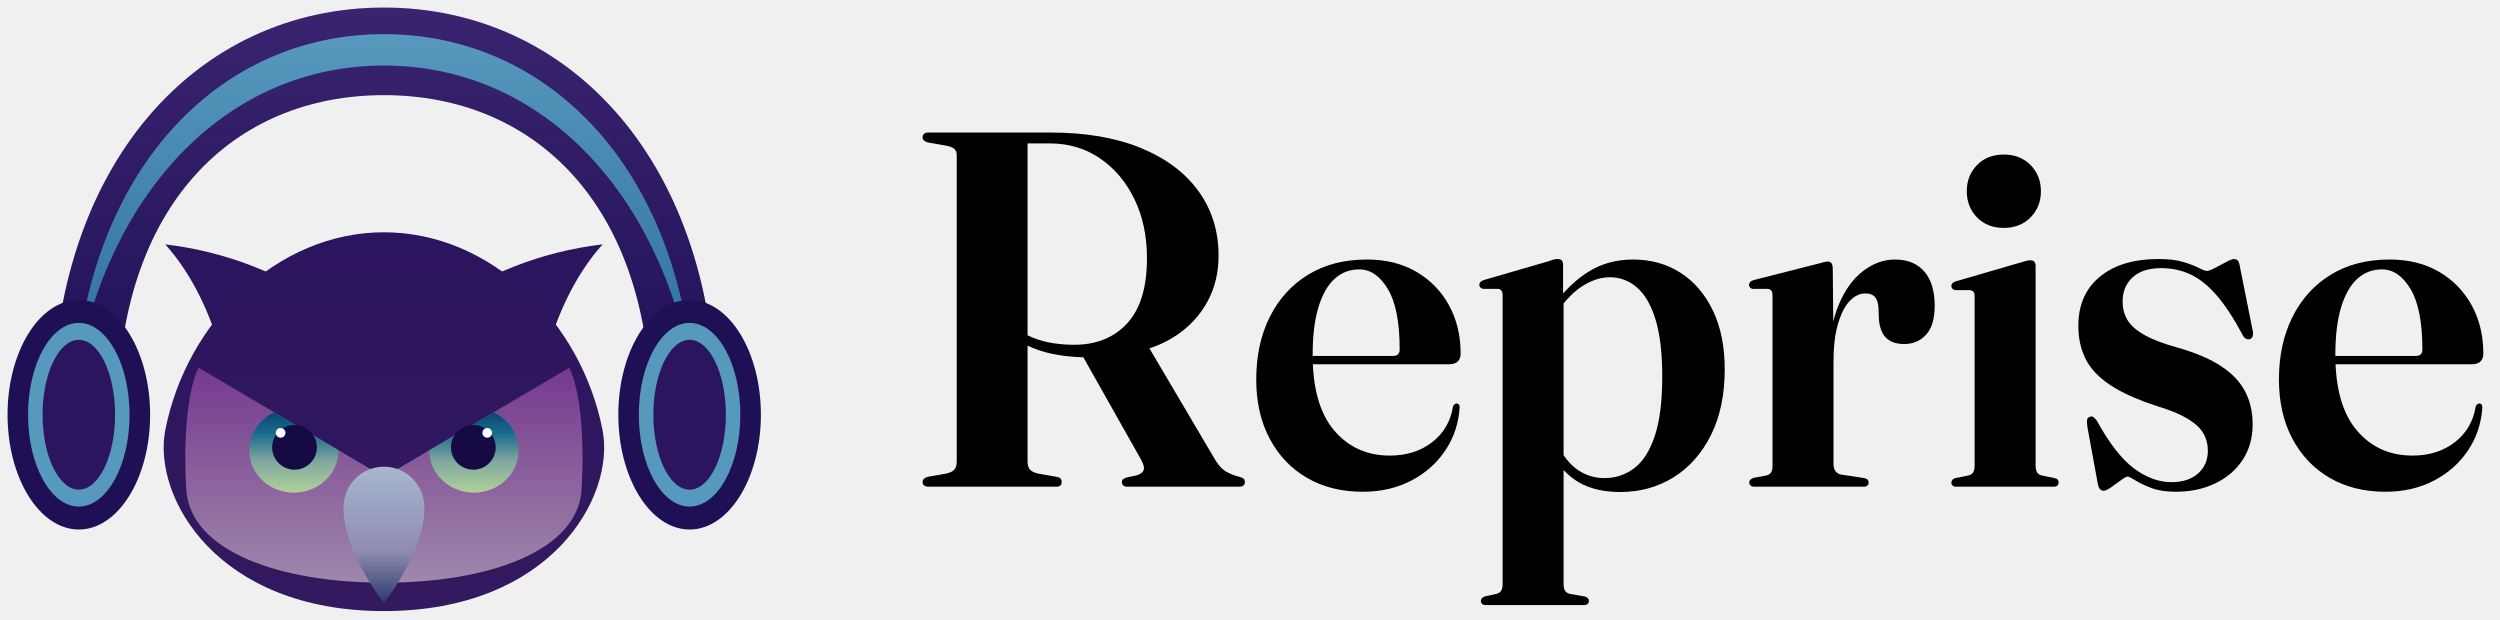
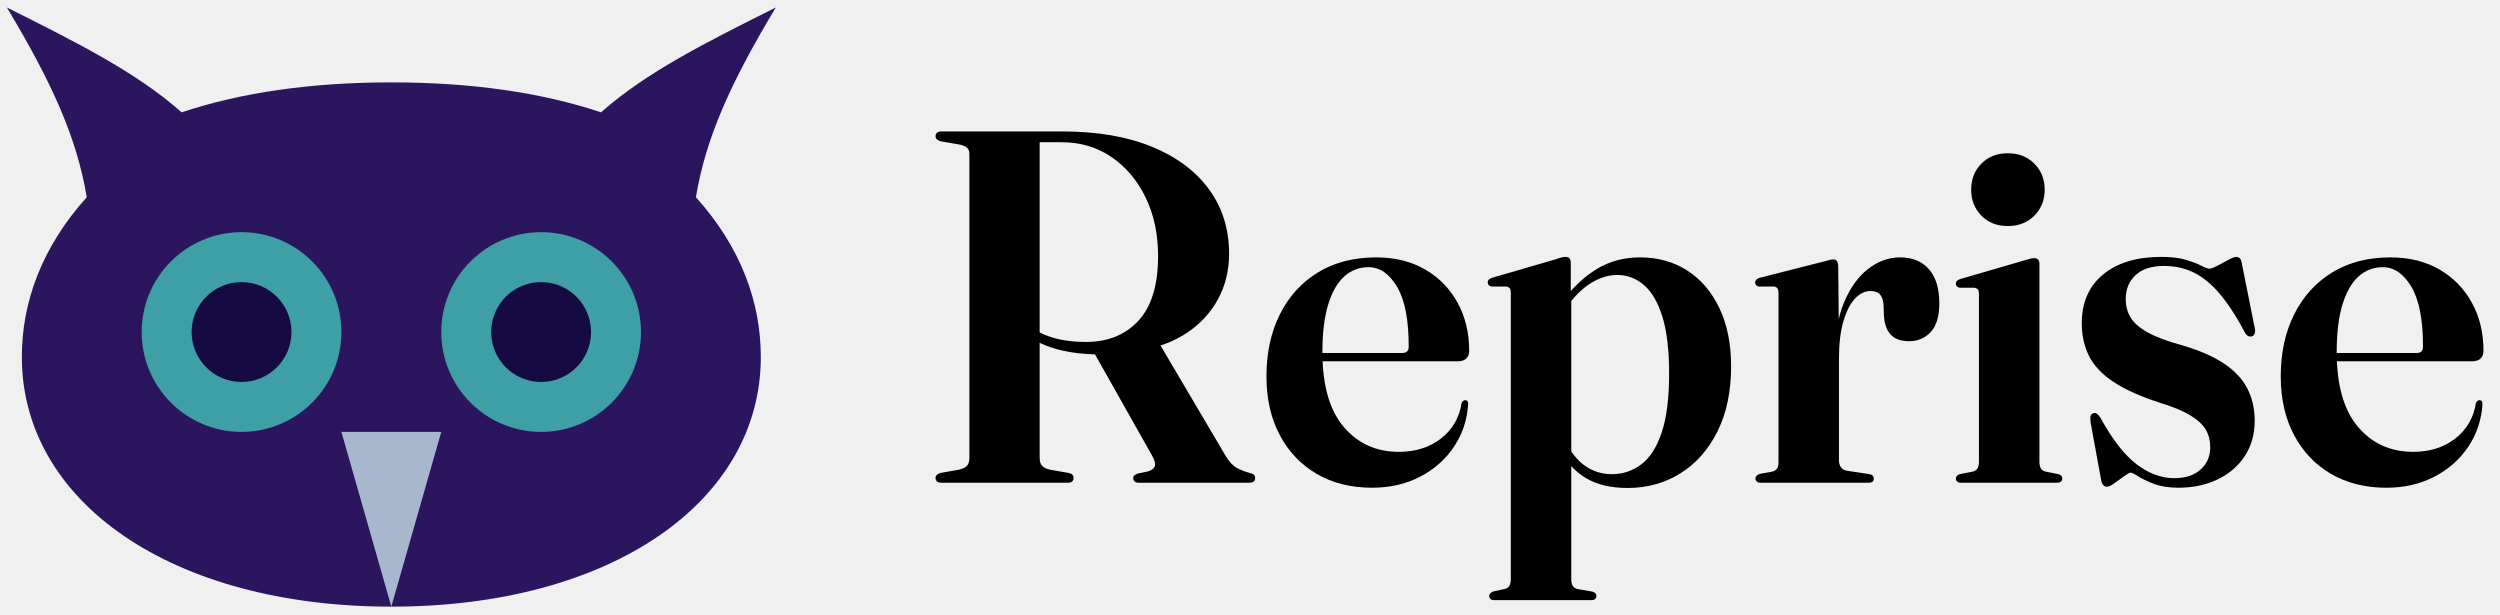
- <svg xmlns="http://www.w3.org/2000/svg" viewBox="0 0 1324.23 328.00" width="1324.23" height="328.00">
-   <g id="rp-lh-o-mark" transform="translate(4 4) scale(0.32)">
-     <defs>
-       <linearGradient id="rp-lh-o-rp-band" x1="0" y1="1" x2="0" y2="0">
-         <stop offset="0" stop-color="#1F1056" />
-         <stop offset="1" stop-color="#3A2470" />
-       </linearGradient>
-       <linearGradient id="rp-lh-o-rp-sheen" x1="0" y1="1" x2="0" y2="0">
-         <stop offset="0" stop-color="#2E6E9E" />
-         <stop offset="1" stop-color="#5798BD" />
-       </linearGradient>
-       <linearGradient id="rp-lh-o-rp-head" x1="0" y1="0" x2="0" y2="1">
-         <stop offset="0" stop-color="#2B155E" />
-         <stop offset="1" stop-color="#33195F" />
-       </linearGradient>
-       <linearGradient id="rp-lh-o-rp-face" x1="0" y1="0" x2="0" y2="1">
-         <stop offset="0" stop-color="#76388F" />
-         <stop offset="1" stop-color="#9E88AB" />
-       </linearGradient>
-       <linearGradient id="rp-lh-o-rp-iris" x1="0" y1="0" x2="0" y2="1">
-         <stop offset="0" stop-color="#0B4670" />
-         <stop offset="0.25" stop-color="#176A8D" />
-         <stop offset="0.62" stop-color="#82A99E" />
-         <stop offset="1" stop-color="#B0D098" />
-       </linearGradient>
-       <linearGradient id="rp-lh-o-rp-beak" x1="0" y1="0" x2="0" y2="1">
-         <stop offset="0" stop-color="#A7B7CE" />
-         <stop offset="0.62" stop-color="#8E8CB2" />
-         <stop offset="1" stop-color="#2B3B69" />
-       </linearGradient>
-     </defs>
-     <g id="rp-lh-o-rp-g-band">
-       <path d="M 74 674 C 74 258 314 0 623 0 C 932 0 1173 258 1173 674              L 1065 674 C 1065 326 872 145 623 145 C 374 145 182 326 182 674 Z" fill="url(#rp-lh-o-rp-band)" />
-       <path d="M 112 612 C 140 258 356 44 623 44 C 890 44 1107 258 1135 612              C 1080 300 880 96 623 96 C 366 96 167 300 112 612 Z" fill="url(#rp-lh-o-rp-sheen)" />
-     </g>
-     <g id="rp-lh-o-rp-g-cups">
-       <ellipse cx="118" cy="674" rx="118" ry="190" fill="#1F1056" />
-       <ellipse cx="1129" cy="674" rx="118" ry="190" fill="#1F1056" />
-       <path fill="#5798BD" fill-rule="evenodd" d="M 118 522 A 84 152 0 1 1 117.9 522 Z M 118 552 A 58 122 0 1 0 118.1 552 Z" />
-       <path fill="#5798BD" fill-rule="evenodd" d="M 1129 522 A 84 152 0 1 1 1128.9 522 Z M 1129 552 A 58 122 0 1 0 1129.1 552 Z" />
-       <ellipse cx="118" cy="674" rx="60" ry="124" fill="#2B155E" />
-       <ellipse cx="1129" cy="674" rx="60" ry="124" fill="#2B155E" />
-     </g>
-     <g id="rp-lh-o-rp-g-tufts">
-       <path d="M 261 392 C 363 404 457 442 530 496              C 460 520 403 560 363 610 C 344 520 308 444 261 392 Z" fill="#2B155E" />
-       <path d="M 985 392 C 883 404 789 442 716 496              C 786 520 843 560 883 610 C 902 520 938 444 985 392 Z" fill="#2B155E" />
-     </g>
-     <path id="rp-lh-o-rp-head" fill="url(#rp-lh-o-rp-head)" d="M 623 372 C 800 372 950 520 985 700            C 1006 810 900 999 623 999 C 346 999 240 810 261 700            C 296 520 446 372 623 372 Z" />
-     <path id="rp-lh-o-rp-face" fill="url(#rp-lh-o-rp-face)" d="M 623 777 L 316 596            C 300 630 290 700 296 800            C 304 900 450 952 623 952            C 796 952 942 900 950 800            C 956 700 946 630 930 596 Z" />
-     <g id="rp-lh-o-rp-g-eyes">
-       <path fill="url(#rp-lh-o-rp-iris)" d="M 441.5 670.1 A 74 70 0 1 0 548 733 Z" />
-       <path fill="url(#rp-lh-o-rp-iris)" d="M 698 733 A 74 70 0 1 0 804.5 670.1 Z" />
-       <circle cx="475" cy="728" r="37" fill="#160A43" />
-       <circle cx="771" cy="728" r="37" fill="#160A43" />
-       <circle cx="452" cy="704" r="8" fill="#FFFFFF" />
-       <circle cx="794" cy="704" r="8" fill="#FFFFFF" />
-     </g>
-     <path id="rp-lh-o-rp-beak" fill="url(#rp-lh-o-rp-beak)" d="M 623 760 C 660 760 690 790 690 828            C 690 878 660 936 623 986            C 586 936 556 878 556 828            C 556 790 586 760 623 760 Z" />
+ <svg xmlns="http://www.w3.org/2000/svg" viewBox="0 0 1335.19 328.00" width="1335.19" height="328.00">
+   <g id="rp-lh-o-mark" transform="translate(-4.3333 -62.6667) scale(26.66667)">
+     <path id="rp-lh-o-rp-head" fill="#2B155E" d="M 8 4 C 9.6 4 11 4.2 12.2 4.6            C 13.1 3.8 14.3 3.2 15.7 2.5            C 14.8 4 14.3 5.1 14.1 6.3            C 15 7.3 15.4 8.4 15.4 9.5            C 15.4 12.4 12.4 14.5 8 14.5            C 3.6 14.5 0.6 12.4 0.6 9.5            C 0.6 8.4 1 7.3 1.9 6.3            C 1.7 5.1 1.2 4 0.3 2.5            C 1.7 3.2 2.9 3.8 3.8 4.6            C 5 4.2 6.4 4 8 4 Z" />
+     <circle cx="5" cy="9" r="2" fill="#3E9FA4" />
+     <circle cx="11" cy="9" r="2" fill="#3E9FA4" />
+     <circle cx="5" cy="9" r="1" fill="#160A43" />
+     <circle cx="11" cy="9" r="1" fill="#160A43" />
+     <path id="rp-lh-o-rp-beak" fill="#A7B7CE" d="M 7 11 L 9 11 L 8 14.5 Z" />
  </g>
-   <g fill="currentColor" transform="translate(479.84 257.8)">
+   <g fill="currentColor" transform="translate(490.8 257.8)">
    <path transform="translate(0 0) scale(0.134 -0.134)" d="M1236 913Q1236 813 1192.5 732.5Q1149 652 1070.5 599.0Q992 546 883 527Q859 523 835.5 519.0Q812 515 787.5 513.0Q763 511 733 511Q660 511 603.0 520.5Q546 530 501.5 548.5Q457 567 421 594L429 631Q463 605 501.0 589.5Q539 574 580.5 567.5Q622 561 665 561Q797 561 875.0 646.0Q953 731 953 903Q953 1035 903.0 1137.5Q853 1240 766.5 1298.5Q680 1357 569 1357H481V100Q481 78 490.5 67.5Q500 57 522 52L596 39Q607 37 611.5 32.0Q616 27 616 19Q616 0 594 0H89Q78 0 72.0 5.0Q66 10 66 19Q66 33 86 39L160 52Q182 57 191.5 67.5Q201 78 201 100V1311Q201 1327 191.0 1335.5Q181 1344 160 1348L86 1361Q66 1367 66 1381Q66 1390 72.0 1395.0Q78 1400 89 1400H571Q780 1400 928.5 1339.0Q1077 1278 1156.5 1168.5Q1236 1059 1236 913ZM686 539 949 570 1224 104Q1244 72 1266.0 59.5Q1288 47 1318 39Q1330 36 1335.0 31.5Q1340 27 1340 19Q1340 10 1334.5 5.0Q1329 0 1317 0H876Q854 0 854 19Q854 26 858.0 29.0Q862 32 870 36L913 45Q935 52 940.0 66.0Q945 80 928 110Z" />
    <path transform="translate(180.89 0) scale(0.134 -0.134)" d="M843 526Q843 506 831.5 495.0Q820 484 798 484H199V517H577Q602 517 602 543Q602 703 555.5 781.0Q509 859 442 859Q386 859 345.0 822.0Q304 785 281.0 710.0Q258 635 258 521Q258 323 342.5 223.0Q427 123 563 123Q662 123 730.5 176.0Q799 229 813 318Q816 324 820.0 326.5Q824 329 827 329Q832 329 835.5 325.5Q839 322 839 313Q833 219 782.5 143.5Q732 68 647.5 24.0Q563 -20 456 -20Q330 -20 235.5 35.0Q141 90 88.0 190.0Q35 290 35 424Q35 564 88.5 671.0Q142 778 240.0 838.0Q338 898 472 898Q585 898 668.0 849.5Q751 801 797.0 717.0Q843 633 843 526Z" />
    <path transform="translate(300.676 0) scale(0.134 -0.134)" d="M354 878V752L356 741V-384Q356 -402 362.0 -411.5Q368 -421 382 -424L440 -434Q449 -437 452.5 -441.0Q456 -445 456 -452Q456 -459 451.0 -463.5Q446 -468 437 -468H47Q39 -468 34.0 -463.5Q29 -459 29 -452Q29 -445 33.5 -440.5Q38 -436 47 -433L89 -424Q103 -421 109.0 -411.5Q115 -402 115 -384V758Q115 769 111.0 774.5Q107 780 97 782H38Q30 784 26.5 788.0Q23 792 23 798Q23 805 27.5 809.5Q32 814 41 817L296 891Q312 897 319.5 898.5Q327 900 333 900Q344 900 349.0 894.0Q354 888 354 878ZM332 692 315 716Q382 806 458.0 852.0Q534 898 630 898Q737 898 818.5 845.5Q900 793 946.5 695.5Q993 598 993 464Q993 313 938.5 204.0Q884 95 790.5 37.0Q697 -21 580 -21Q481 -21 415.0 18.0Q349 57 306 137L334 163Q365 99 412.0 66.5Q459 34 518 34Q583 34 635.0 73.0Q687 112 716.5 200.5Q746 289 746 435Q746 574 719.5 660.5Q693 747 646.0 787.5Q599 828 539 828Q487 828 433.5 795.0Q380 762 332 692Z" />
    <path transform="translate(441.768 0) scale(0.134 -0.134)" d="M353 497Q353 630 390.5 719.0Q428 808 487.5 853.0Q547 898 613 898Q688 898 729.0 850.5Q770 803 770 715Q770 638 736.0 601.0Q702 564 650 564Q600 564 575.5 591.0Q551 618 549 671L548 703Q547 733 535.0 748.5Q523 764 495 764Q463 764 434.5 734.5Q406 705 388.0 644.5Q370 584 370 494ZM367 866 370 561V89Q370 73 377.5 62.0Q385 51 400 48L492 34Q501 32 505.0 27.5Q509 23 509 16Q509 9 504.0 4.5Q499 0 489 0H57Q47 0 42.0 5.0Q37 10 37 17Q37 23 41.5 27.5Q46 32 54 35L103 44Q117 47 123.0 56.0Q129 65 129 81V756Q129 768 125.0 774.0Q121 780 112 782H49Q43 784 39.5 788.0Q36 792 36 798Q36 804 40.5 809.0Q45 814 55 817L315 883Q327 887 334.5 888.5Q342 890 348 890Q357 890 361.5 884.0Q366 878 367 866Z" />
    <path transform="translate(548.556 0) scale(0.134 -0.134)" d="M372 873V84Q372 66 378.0 56.5Q384 47 398 44L447 34Q456 32 459.5 27.5Q463 23 463 16Q463 9 458.0 4.5Q453 0 444 0H57Q49 0 44.0 4.5Q39 9 39 16Q39 22 42.5 26.5Q46 31 54 34L105 44Q119 47 125.0 56.5Q131 66 131 84V753Q131 765 127.0 770.0Q123 775 113 777H54Q46 779 42.5 783.5Q39 788 39 793Q39 800 43.5 804.5Q48 809 57 812L315 887Q331 892 338.0 893.5Q345 895 352 895Q362 895 367.0 889.0Q372 883 372 873ZM246 1023Q181 1023 140.5 1064.5Q100 1106 100 1168Q100 1230 140.5 1271.5Q181 1313 246 1313Q311 1313 352.0 1271.5Q393 1230 393 1168Q393 1106 352.0 1064.5Q311 1023 246 1023Z" />
    <path transform="translate(615.546 0) scale(0.134 -0.134)" d="M409 18Q476 18 514.5 52.5Q553 87 553 142Q553 180 535.5 210.5Q518 241 475.0 267.5Q432 294 357 317Q236 356 167.5 401.5Q99 447 70.0 504.5Q41 562 41 636Q41 760 126.0 830.0Q211 900 358 900Q418 900 457.0 888.0Q496 876 518.0 864.5Q540 853 549 853Q559 853 581.0 864.5Q603 876 625.0 888.0Q647 900 656 900Q663 900 669.0 896.0Q675 892 678 878L729 623Q733 608 731.0 598.0Q729 588 721 584Q713 581 705.5 584.0Q698 587 692 597Q639 697 588.5 755.5Q538 814 484.5 839.0Q431 864 369 864Q295 864 255.5 827.5Q216 791 216 732Q216 692 234.5 660.0Q253 628 301.0 600.5Q349 573 436 549Q541 519 606.0 476.0Q671 433 700.5 376.0Q730 319 730 247Q730 166 690.5 106.0Q651 46 582.0 13.0Q513 -20 426 -20Q369 -20 329.5 -5.0Q290 10 266.5 25.0Q243 40 236 40Q229 40 210.0 26.0Q191 12 171.0 -2.0Q151 -16 141 -16Q133 -16 127.0 -10.0Q121 -4 118 11L77 235Q74 255 75.5 264.0Q77 273 86 276Q93 280 100.0 275.5Q107 271 114 261Q187 128 260.0 73.0Q333 18 409 18Z" />
    <path transform="translate(722.602 0) scale(0.134 -0.134)" d="M843 526Q843 506 831.5 495.0Q820 484 798 484H199V517H577Q602 517 602 543Q602 703 555.5 781.0Q509 859 442 859Q386 859 345.0 822.0Q304 785 281.0 710.0Q258 635 258 521Q258 323 342.5 223.0Q427 123 563 123Q662 123 730.5 176.0Q799 229 813 318Q816 324 820.0 326.5Q824 329 827 329Q832 329 835.5 325.5Q839 322 839 313Q833 219 782.5 143.5Q732 68 647.5 24.0Q563 -20 456 -20Q330 -20 235.5 35.0Q141 90 88.0 190.0Q35 290 35 424Q35 564 88.5 671.0Q142 778 240.0 838.0Q338 898 472 898Q585 898 668.0 849.5Q751 801 797.0 717.0Q843 633 843 526Z" />
  </g>
</svg>
